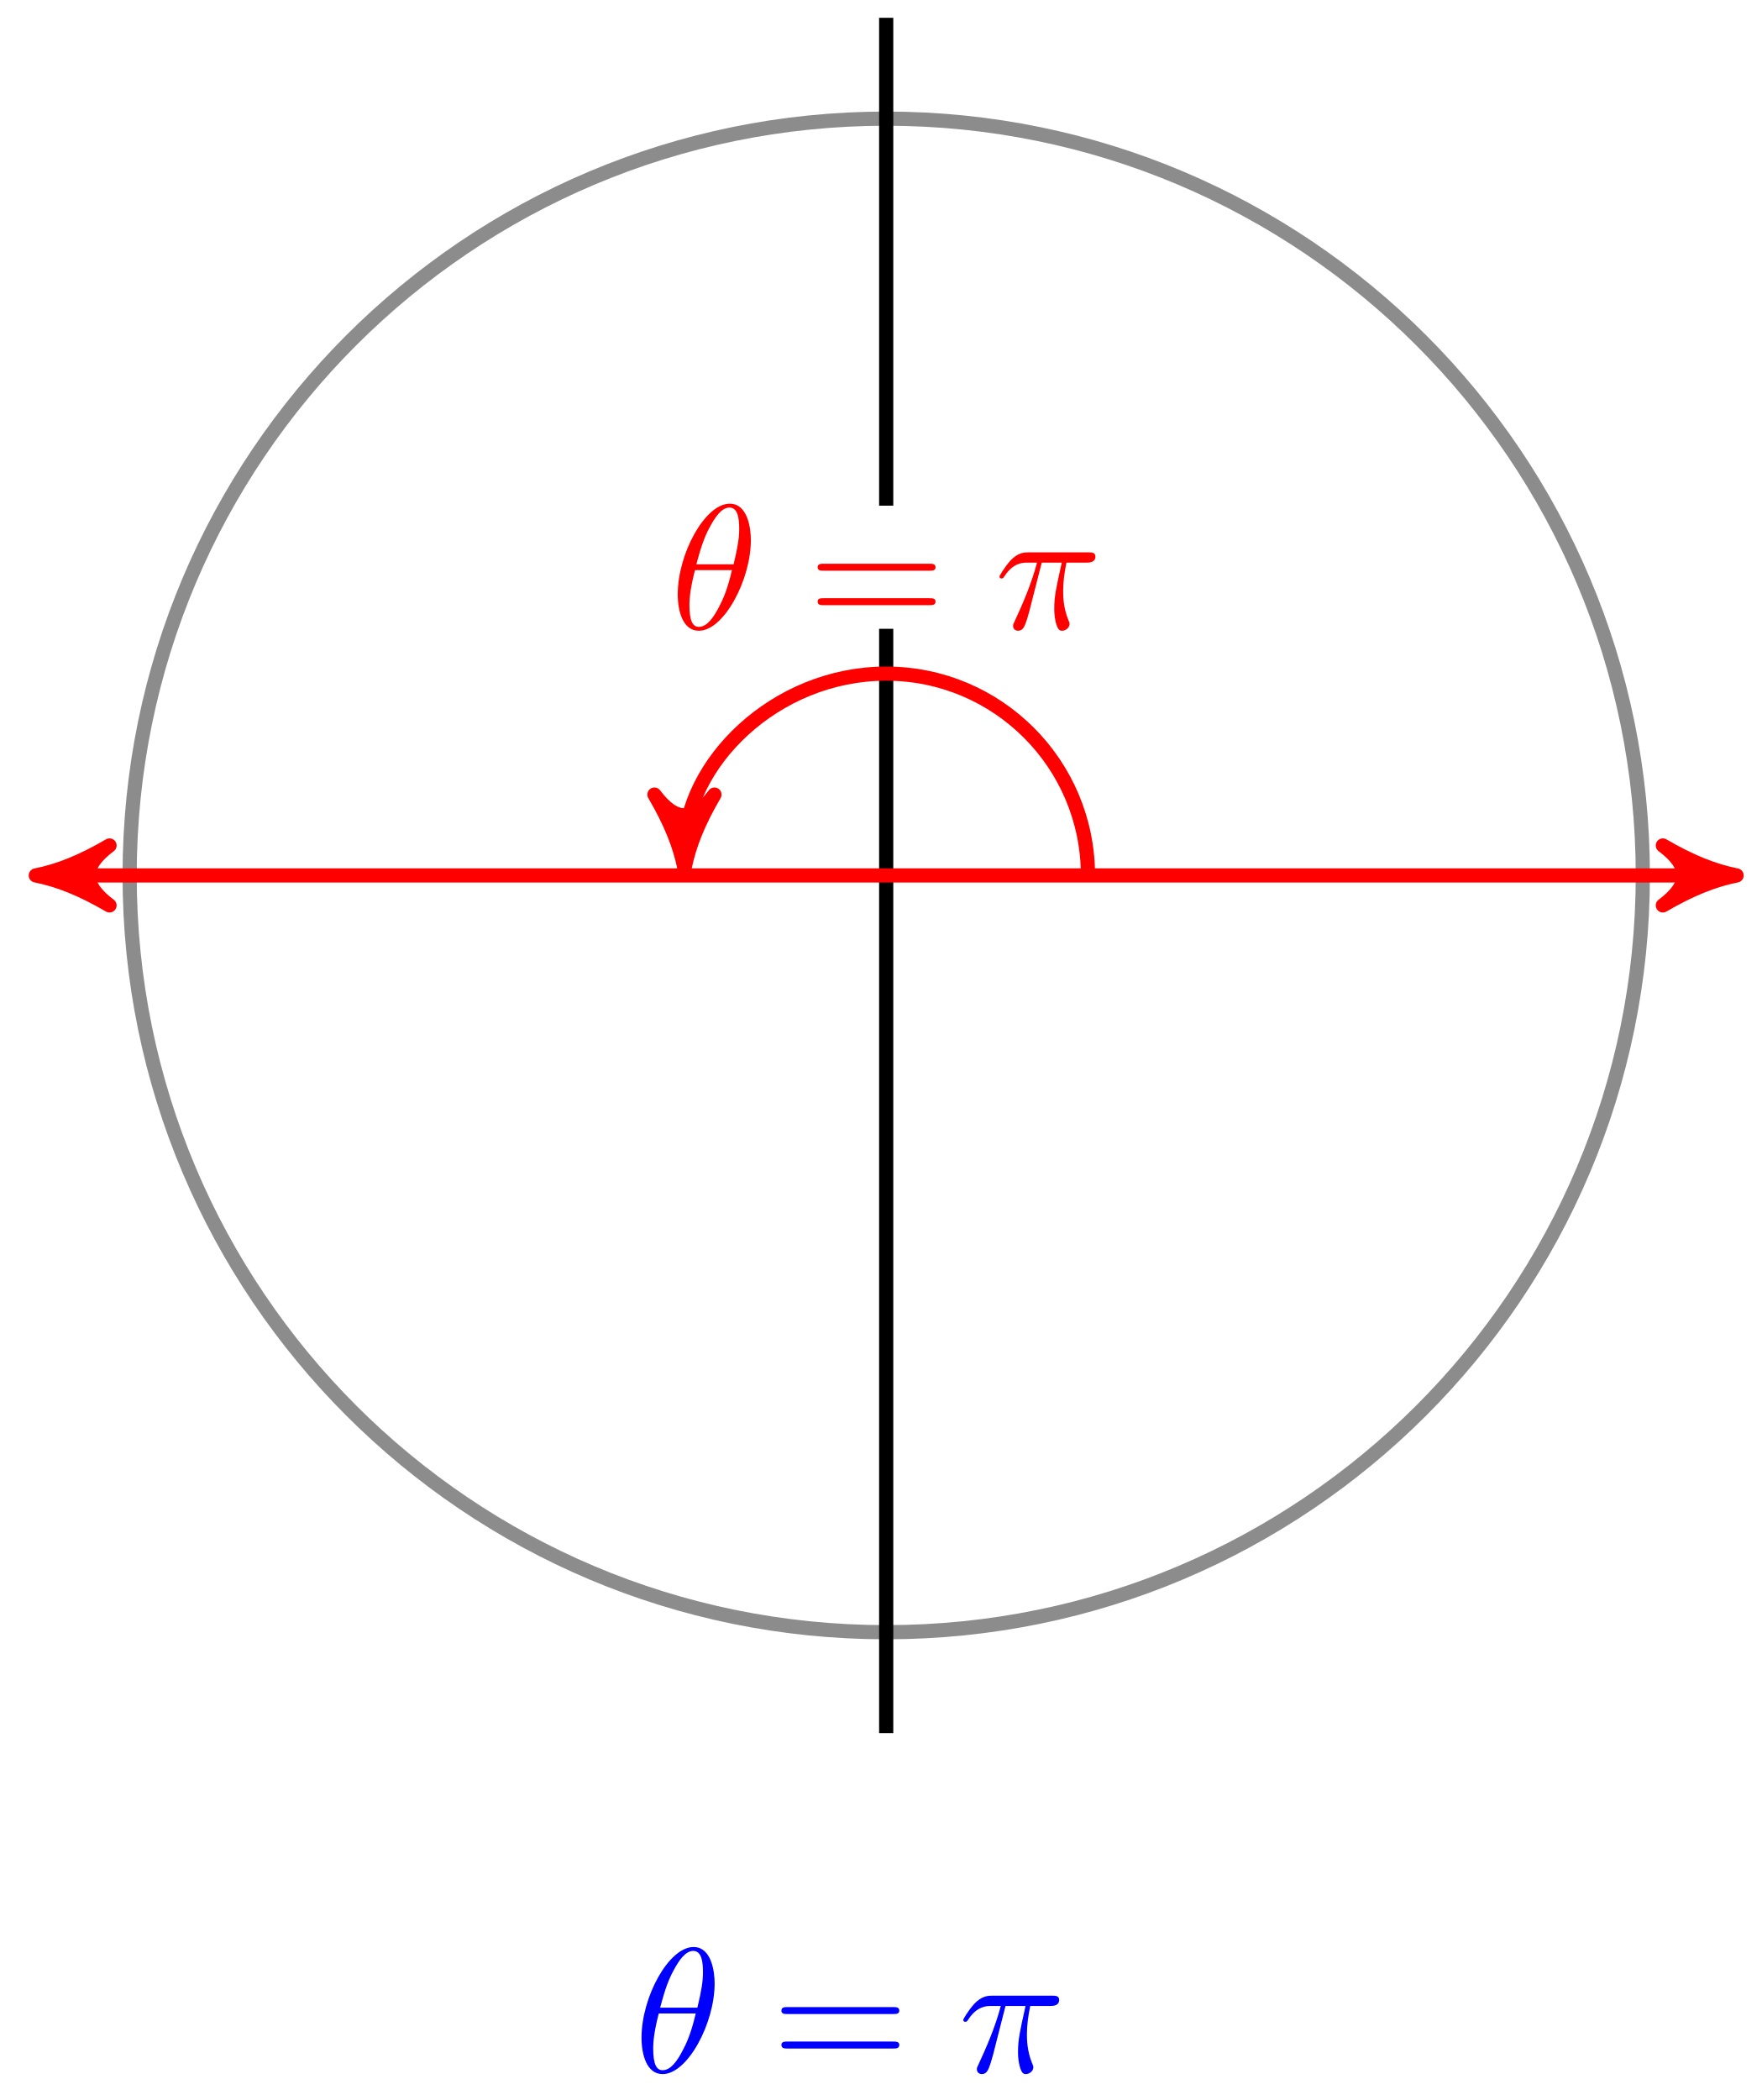
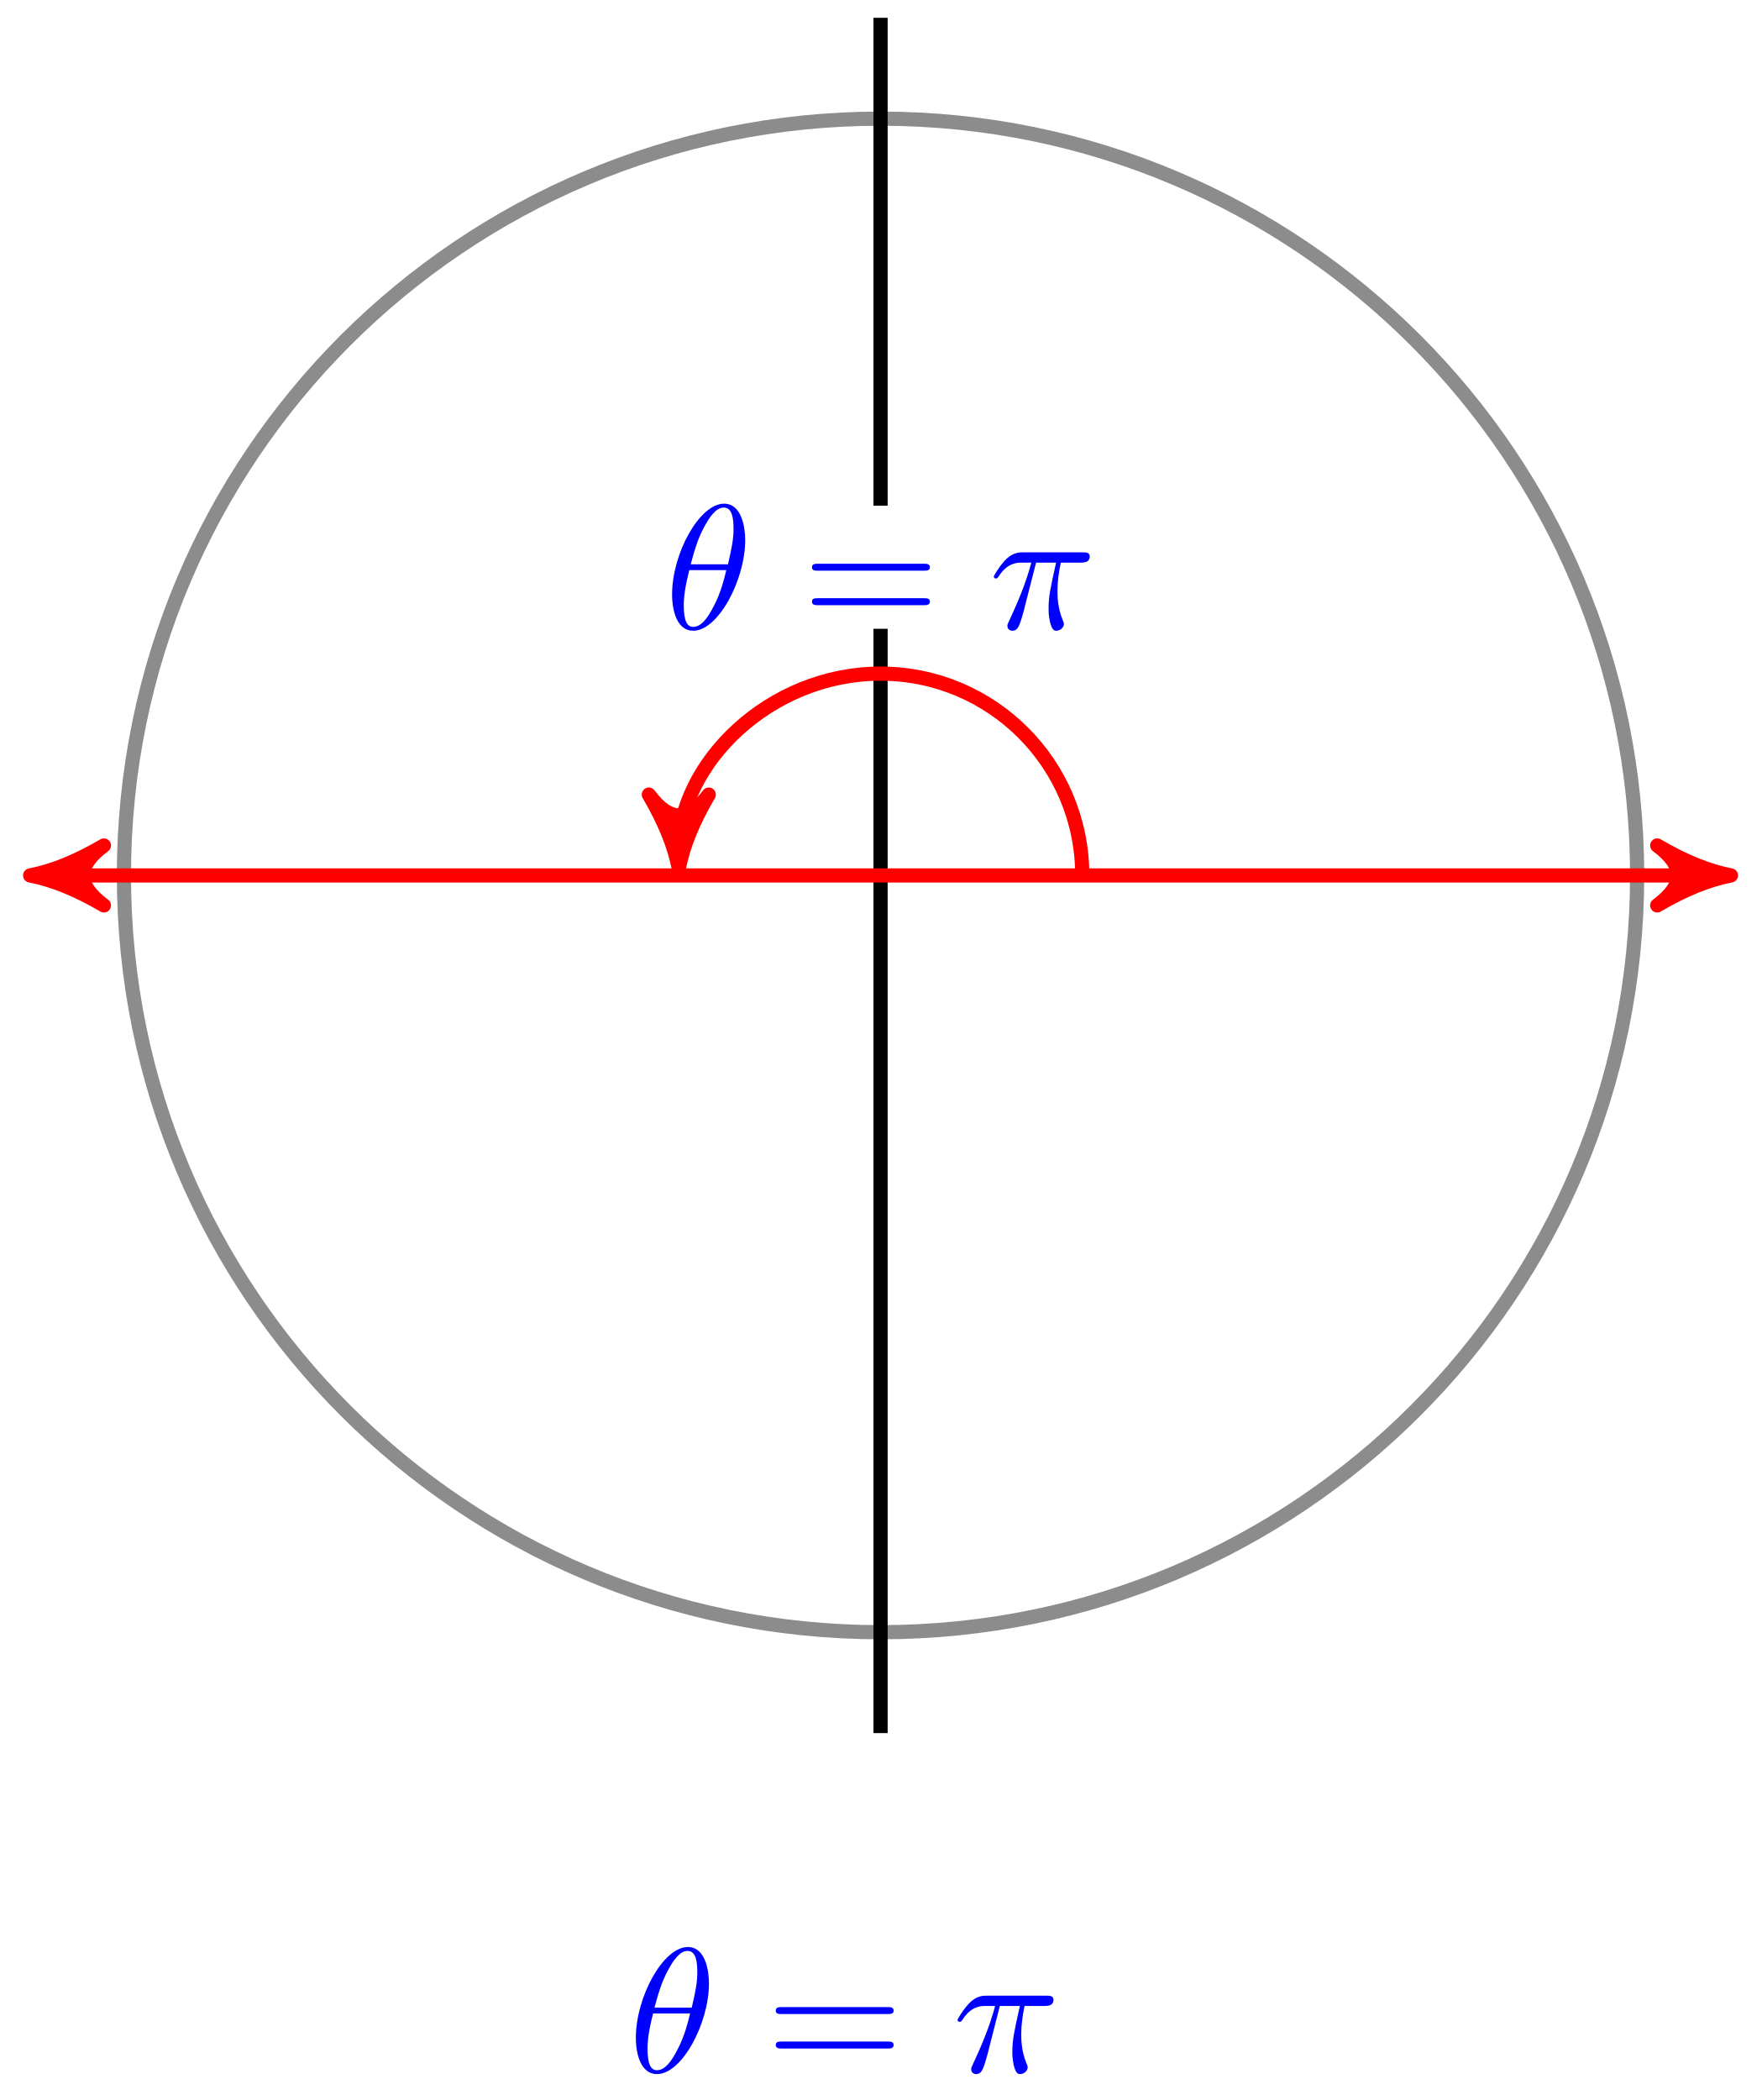
<svg xmlns="http://www.w3.org/2000/svg" xmlns:xlink="http://www.w3.org/1999/xlink" width="99pt" height="118pt" viewBox="0 0 99 118" version="1.1">
  <defs>
    <g>
      <symbol overflow="visible" id="glyph0-0">
        <path style="stroke:none;" d="" />
      </symbol>
      <symbol overflow="visible" id="glyph0-1">
        <path style="stroke:none;" d="M 4.531 -4.984 C 4.531 -5.641 4.359 -7.031 3.344 -7.031 C 1.953 -7.031 0.422 -4.219 0.422 -1.938 C 0.422 -1 0.703 0.109 1.609 0.109 C 3.016 0.109 4.531 -2.75 4.531 -4.984 Z M 1.469 -3.625 C 1.641 -4.25 1.844 -5.047 2.25 -5.766 C 2.516 -6.25 2.875 -6.812 3.328 -6.812 C 3.812 -6.812 3.875 -6.172 3.875 -5.609 C 3.875 -5.109 3.797 -4.609 3.562 -3.625 Z M 3.469 -3.297 C 3.359 -2.844 3.156 -2 2.766 -1.281 C 2.422 -0.594 2.047 -0.109 1.609 -0.109 C 1.281 -0.109 1.078 -0.406 1.078 -1.328 C 1.078 -1.75 1.141 -2.328 1.391 -3.297 Z M 3.469 -3.297 " />
      </symbol>
      <symbol overflow="visible" id="glyph0-2">
        <path style="stroke:none;" d="M 2.641 -3.719 L 3.766 -3.719 C 3.438 -2.25 3.344 -1.812 3.344 -1.141 C 3.344 -1 3.344 -0.734 3.422 -0.391 C 3.531 0.047 3.641 0.109 3.781 0.109 C 3.984 0.109 4.203 -0.062 4.203 -0.266 C 4.203 -0.328 4.203 -0.344 4.141 -0.484 C 3.844 -1.203 3.844 -1.859 3.844 -2.141 C 3.844 -2.656 3.922 -3.203 4.031 -3.719 L 5.156 -3.719 C 5.297 -3.719 5.656 -3.719 5.656 -4.062 C 5.656 -4.297 5.438 -4.297 5.25 -4.297 L 1.906 -4.297 C 1.688 -4.297 1.312 -4.297 0.875 -3.828 C 0.531 -3.438 0.266 -2.984 0.266 -2.938 C 0.266 -2.922 0.266 -2.828 0.391 -2.828 C 0.469 -2.828 0.484 -2.875 0.547 -2.953 C 1.031 -3.719 1.609 -3.719 1.812 -3.719 L 2.375 -3.719 C 2.062 -2.516 1.531 -1.312 1.109 -0.406 C 1.031 -0.25 1.031 -0.234 1.031 -0.156 C 1.031 0.031 1.188 0.109 1.312 0.109 C 1.609 0.109 1.688 -0.172 1.812 -0.531 C 1.953 -1 1.953 -1.016 2.078 -1.516 Z M 2.641 -3.719 " />
      </symbol>
      <symbol overflow="visible" id="glyph1-0">
        <path style="stroke:none;" d="" />
      </symbol>
      <symbol overflow="visible" id="glyph1-1">
        <path style="stroke:none;" d="M 6.844 -3.266 C 7 -3.266 7.188 -3.266 7.188 -3.453 C 7.188 -3.656 7 -3.656 6.859 -3.656 L 0.891 -3.656 C 0.75 -3.656 0.562 -3.656 0.562 -3.453 C 0.562 -3.266 0.75 -3.266 0.891 -3.266 Z M 6.859 -1.328 C 7 -1.328 7.188 -1.328 7.188 -1.531 C 7.188 -1.719 7 -1.719 6.844 -1.719 L 0.891 -1.719 C 0.75 -1.719 0.562 -1.719 0.562 -1.531 C 0.562 -1.328 0.75 -1.328 0.891 -1.328 Z M 6.859 -1.328 " />
      </symbol>
    </g>
  </defs>
  <g id="surface1">
-     <path style="fill:none;stroke-width:0.797;stroke-linecap:butt;stroke-linejoin:miter;stroke:rgb(54.999%,54.999%,54.999%);stroke-opacity:1;stroke-miterlimit:10;" d="M 155.907 -0 C 155.907 23.483 136.869 42.521 113.386 42.521 C 89.903 42.521 70.869 23.483 70.869 -0 C 70.869 -23.483 89.903 -42.521 113.386 -42.521 C 136.869 -42.521 155.907 -23.483 155.907 -0 Z M 155.907 -0 " transform="matrix(1.00005,0,0,-1.00006,-63.58693,49.19105)" />
-     <path style="fill:none;stroke-width:0.797;stroke-linecap:butt;stroke-linejoin:miter;stroke:rgb(0%,0%,0%);stroke-opacity:1;stroke-miterlimit:10;" d="M 113.386 -48.189 L 113.386 48.188 " transform="matrix(1.00005,0,0,-1.00006,-63.58693,49.19105)" />
-     <path style="fill:none;stroke-width:0.797;stroke-linecap:butt;stroke-linejoin:miter;stroke:rgb(100%,0%,0%);stroke-opacity:1;stroke-miterlimit:10;" d="M 124.725 -0 C 124.725 6.261 119.651 11.339 113.386 11.339 C 107.125 11.339 102.051 6.261 102.051 1.433 " transform="matrix(1.00005,0,0,-1.00006,-63.58693,49.19105)" />
-     <path style="fill-rule:nonzero;fill:rgb(100%,0%,0%);fill-opacity:1;stroke-width:0.797;stroke-linecap:butt;stroke-linejoin:round;stroke:rgb(100%,0%,0%);stroke-opacity:1;stroke-miterlimit:10;" d="M 1.037 0.002 C -0.26 0.26 -1.553 0.775 -3.108 1.685 C -1.553 0.517 -1.553 -0.518 -3.108 -1.686 C -1.553 -0.775 -0.26 -0.26 1.037 0.002 Z M 1.037 0.002 " transform="matrix(0,1.00006,1.00005,0,38.46686,47.75637)" />
-     <path style=" stroke:none;fill-rule:nonzero;fill:rgb(100%,100%,100%);fill-opacity:1;" d="M 37.668 35.332 L 61.945 35.332 L 61.945 28.414 L 37.668 28.414 Z M 37.668 35.332 " />
-     <g style="fill:rgb(100%,0%,0%);fill-opacity:1;">
-       <use xlink:href="#glyph0-1" x="37.668" y="35.333" />
-     </g>
-     <g style="fill:rgb(100%,0%,0%);fill-opacity:1;">
-       <use xlink:href="#glyph1-1" x="45.39" y="35.333" />
-     </g>
-     <g style="fill:rgb(100%,0%,0%);fill-opacity:1;">
-       <use xlink:href="#glyph0-2" x="55.906" y="35.333" />
-     </g>
-     <path style="fill:none;stroke-width:0.797;stroke-linecap:butt;stroke-linejoin:miter;stroke:rgb(100%,0%,0%);stroke-opacity:1;stroke-miterlimit:10;" d="M 160.141 -0 L 66.63 -0 " transform="matrix(1.00005,0,0,-1.00006,-63.58693,49.19105)" />
-     <path style="fill-rule:nonzero;fill:rgb(100%,0%,0%);fill-opacity:1;stroke-width:0.797;stroke-linecap:butt;stroke-linejoin:round;stroke:rgb(100%,0%,0%);stroke-opacity:1;stroke-miterlimit:10;" d="M 1.034 -0 C -0.258 0.257 -1.555 0.777 -3.11 1.683 C -1.555 0.519 -1.555 -0.52 -3.11 -1.684 C -1.555 -0.778 -0.258 -0.258 1.034 -0 Z M 1.034 -0 " transform="matrix(1.00005,0,0,-1.00006,96.56318,49.19105)" />
-     <path style="fill-rule:nonzero;fill:rgb(100%,0%,0%);fill-opacity:1;stroke-width:0.797;stroke-linecap:butt;stroke-linejoin:round;stroke:rgb(100%,0%,0%);stroke-opacity:1;stroke-miterlimit:10;" d="M 1.037 0 C -0.26 0.258 -1.553 0.778 -3.107 1.684 C -1.553 0.52 -1.553 -0.519 -3.107 -1.683 C -1.553 -0.777 -0.26 -0.257 1.037 0 Z M 1.037 0 " transform="matrix(-1.00005,0,0,1.00006,3.048752,49.19105)" />
+     <path style="fill:none;stroke-width:0.797;stroke-linecap:butt;stroke-linejoin:miter;stroke:rgb(54.999%,54.999%,54.999%);stroke-opacity:1;stroke-miterlimit:10;" d="M 155.907 -0 C 155.907 23.483 136.872 42.521 113.388 42.521 C 89.905 42.521 70.866 23.483 70.866 -0 C 70.866 -23.483 89.905 -42.521 113.388 -42.521 C 136.872 -42.521 155.907 -23.483 155.907 -0 Z M 155.907 -0 " transform="matrix(1.00003,0,0,-1.00006,-63.90346,49.19105)" />
+     <path style="fill:none;stroke-width:0.797;stroke-linecap:butt;stroke-linejoin:miter;stroke:rgb(0%,0%,0%);stroke-opacity:1;stroke-miterlimit:10;" d="M 113.388 -48.189 L 113.388 48.188 " transform="matrix(1.00003,0,0,-1.00006,-63.90346,49.19105)" />
+     <path style="fill:none;stroke-width:0.797;stroke-linecap:butt;stroke-linejoin:miter;stroke:rgb(100%,0%,0%);stroke-opacity:1;stroke-miterlimit:10;" d="M 124.724 -0 C 124.724 6.261 119.65 11.339 113.388 11.339 C 107.127 11.339 102.049 6.261 102.049 1.433 " transform="matrix(1.00003,0,0,-1.00006,-63.90346,49.19105)" />
+     <path style="fill-rule:nonzero;fill:rgb(100%,0%,0%);fill-opacity:1;stroke-width:0.797;stroke-linecap:butt;stroke-linejoin:round;stroke:rgb(100%,0%,0%);stroke-opacity:1;stroke-miterlimit:10;" d="M 1.037 0 C -0.26 0.258 -1.553 0.777 -3.108 1.684 C -1.553 0.52 -1.553 -0.519 -3.108 -1.683 C -1.553 -0.777 -0.26 -0.258 1.037 0 Z M 1.037 0 " transform="matrix(0,1.00006,1.00003,0,38.14829,47.75637)" />
+     <path style=" stroke:none;fill-rule:nonzero;fill:rgb(100%,100%,100%);fill-opacity:1;" d="M 37.352 35.332 L 61.625 35.332 L 61.625 28.414 L 37.352 28.414 Z M 37.352 35.332 " />
    <g style="fill:rgb(0%,0%,100%);fill-opacity:1;">
-       <use xlink:href="#glyph0-1" x="35.632" y="116.435" />
+       <use xlink:href="#glyph0-1" x="37.35" y="35.333" />
    </g>
    <g style="fill:rgb(0%,0%,100%);fill-opacity:1;">
-       <use xlink:href="#glyph1-1" x="43.353" y="116.435" />
+       <use xlink:href="#glyph1-1" x="45.071" y="35.333" />
    </g>
    <g style="fill:rgb(0%,0%,100%);fill-opacity:1;">
-       <use xlink:href="#glyph0-2" x="53.87" y="116.435" />
+       <use xlink:href="#glyph0-2" x="55.587" y="35.333" />
+     </g>
+     <path style="fill:none;stroke-width:0.797;stroke-linecap:butt;stroke-linejoin:miter;stroke:rgb(100%,0%,0%);stroke-opacity:1;stroke-miterlimit:10;" d="M 160.141 -0 L 66.632 -0 " transform="matrix(1.00003,0,0,-1.00006,-63.90346,49.19105)" />
+     <path style="fill-rule:nonzero;fill:rgb(100%,0%,0%);fill-opacity:1;stroke-width:0.797;stroke-linecap:butt;stroke-linejoin:round;stroke:rgb(100%,0%,0%);stroke-opacity:1;stroke-miterlimit:10;" d="M 1.038 -0 C -0.259 0.257 -1.556 0.777 -3.107 1.683 C -1.556 0.519 -1.556 -0.52 -3.107 -1.684 C -1.556 -0.778 -0.259 -0.258 1.038 -0 Z M 1.038 -0 " transform="matrix(1.00003,0,0,-1.00006,96.24345,49.19105)" />
+     <path style="fill-rule:nonzero;fill:rgb(100%,0%,0%);fill-opacity:1;stroke-width:0.797;stroke-linecap:butt;stroke-linejoin:round;stroke:rgb(100%,0%,0%);stroke-opacity:1;stroke-miterlimit:10;" d="M 1.036 0 C -0.257 0.258 -1.554 0.778 -3.109 1.684 C -1.554 0.52 -1.554 -0.519 -3.109 -1.683 C -1.554 -0.777 -0.257 -0.257 1.036 0 Z M 1.036 0 " transform="matrix(-1.00003,0,0,1.00006,2.730892,49.19105)" />
+     <g style="fill:rgb(0%,0%,100%);fill-opacity:1;">
+       <use xlink:href="#glyph0-1" x="35.314" y="116.435" />
+     </g>
+     <g style="fill:rgb(0%,0%,100%);fill-opacity:1;">
+       <use xlink:href="#glyph1-1" x="43.035" y="116.435" />
+     </g>
+     <g style="fill:rgb(0%,0%,100%);fill-opacity:1;">
+       <use xlink:href="#glyph0-2" x="53.551" y="116.435" />
    </g>
  </g>
</svg>
